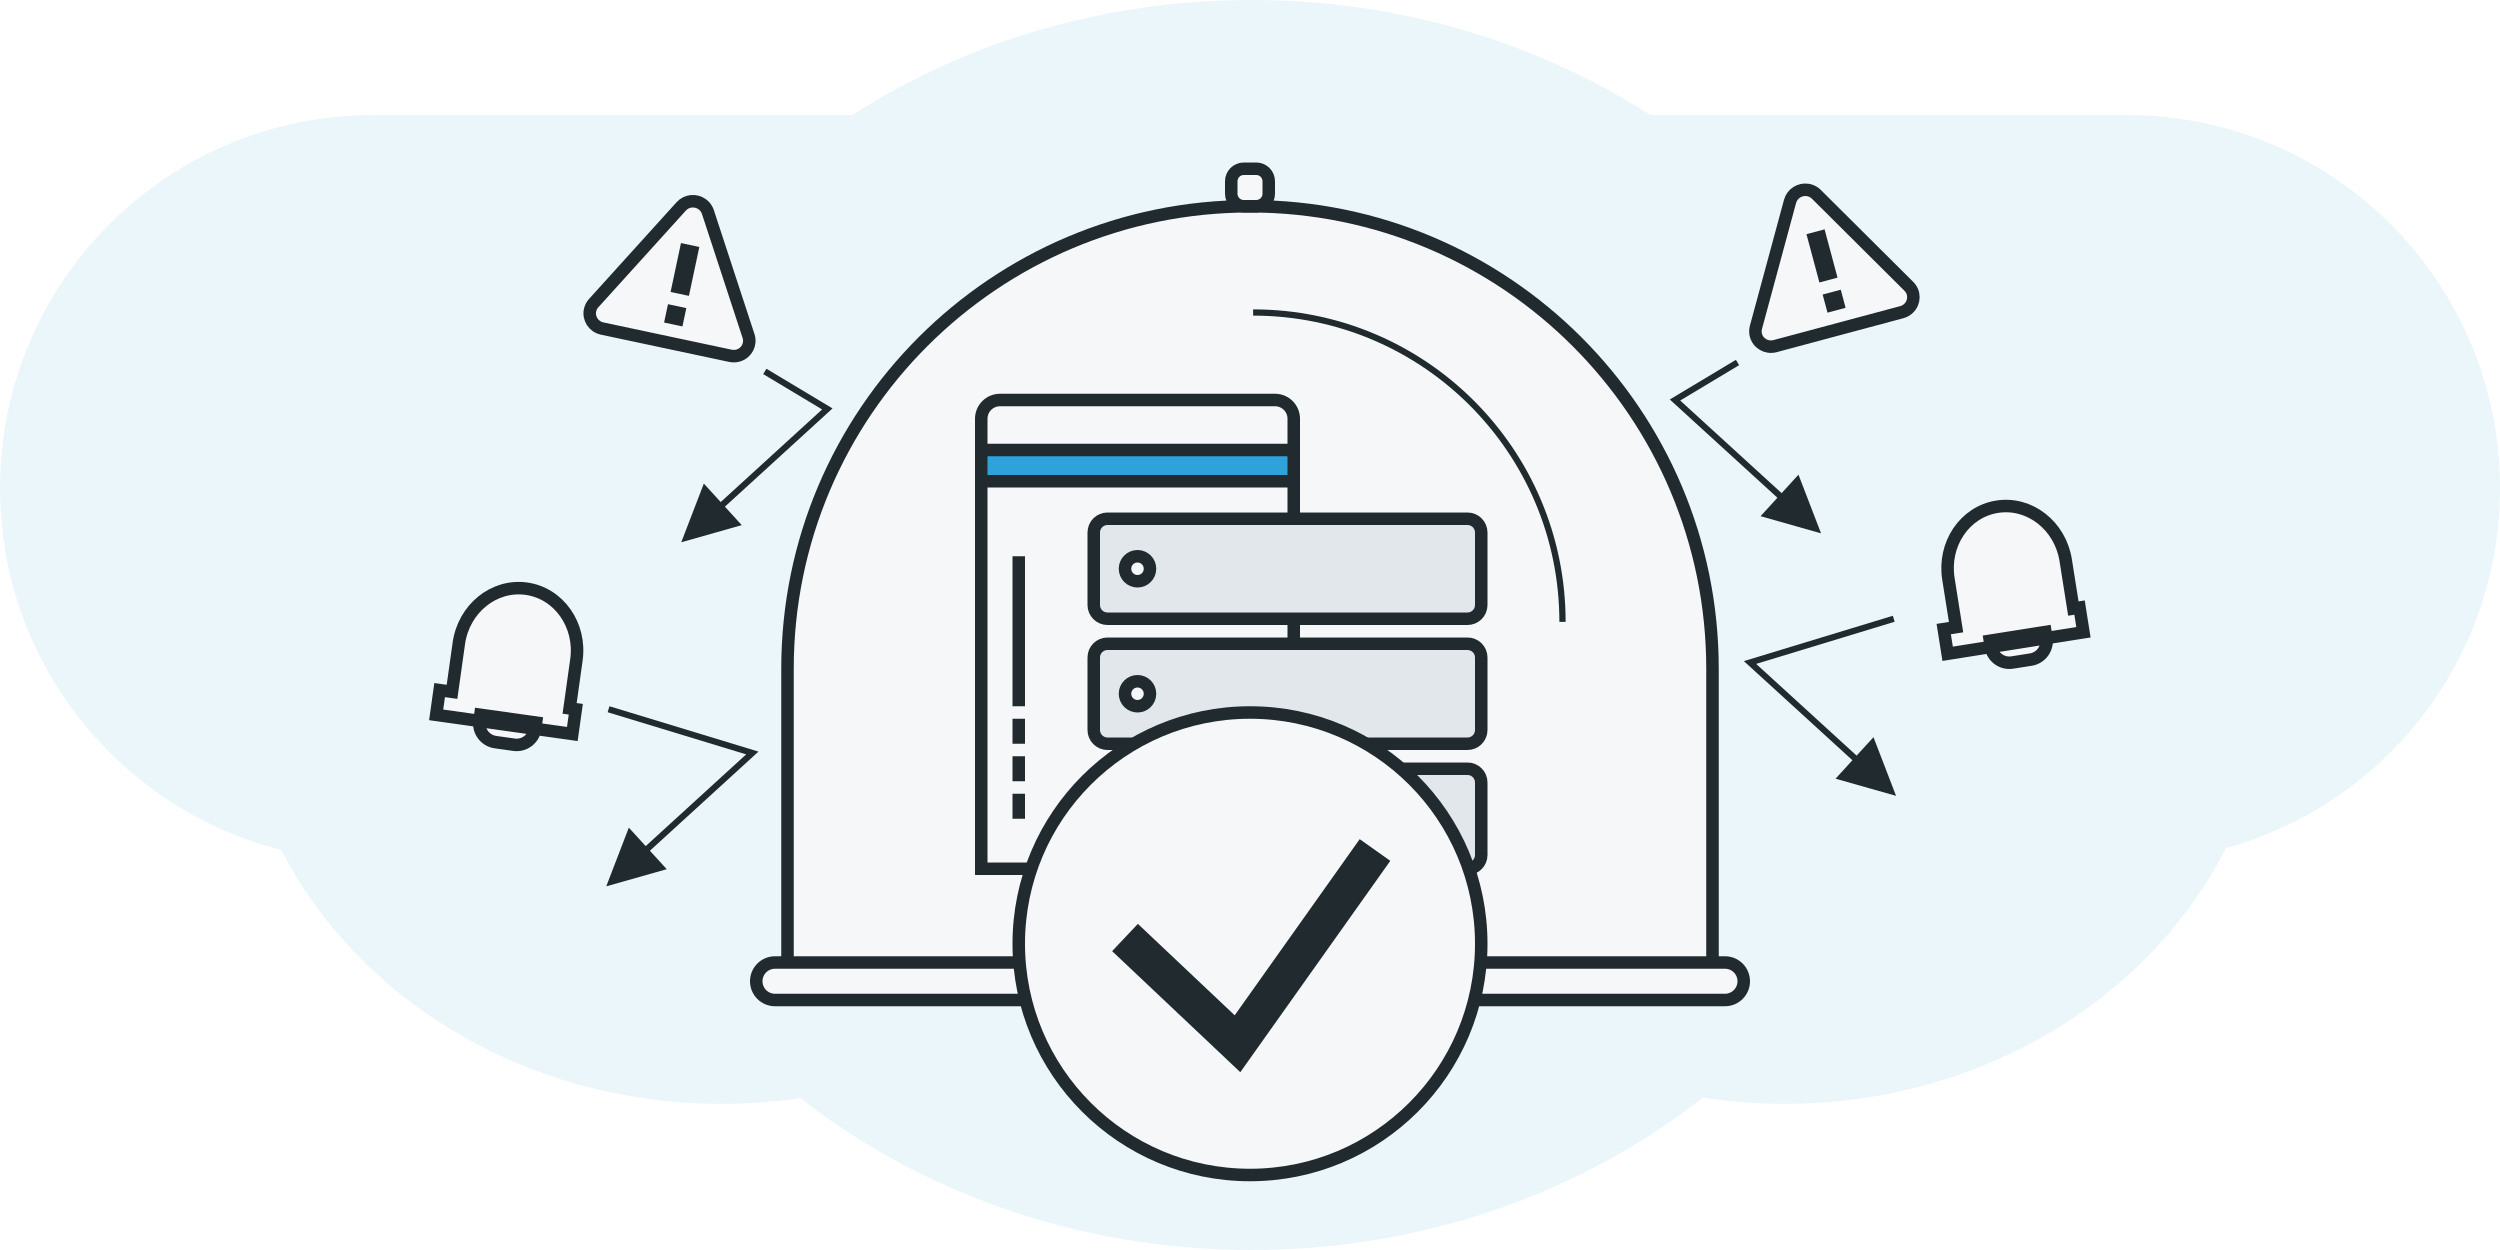
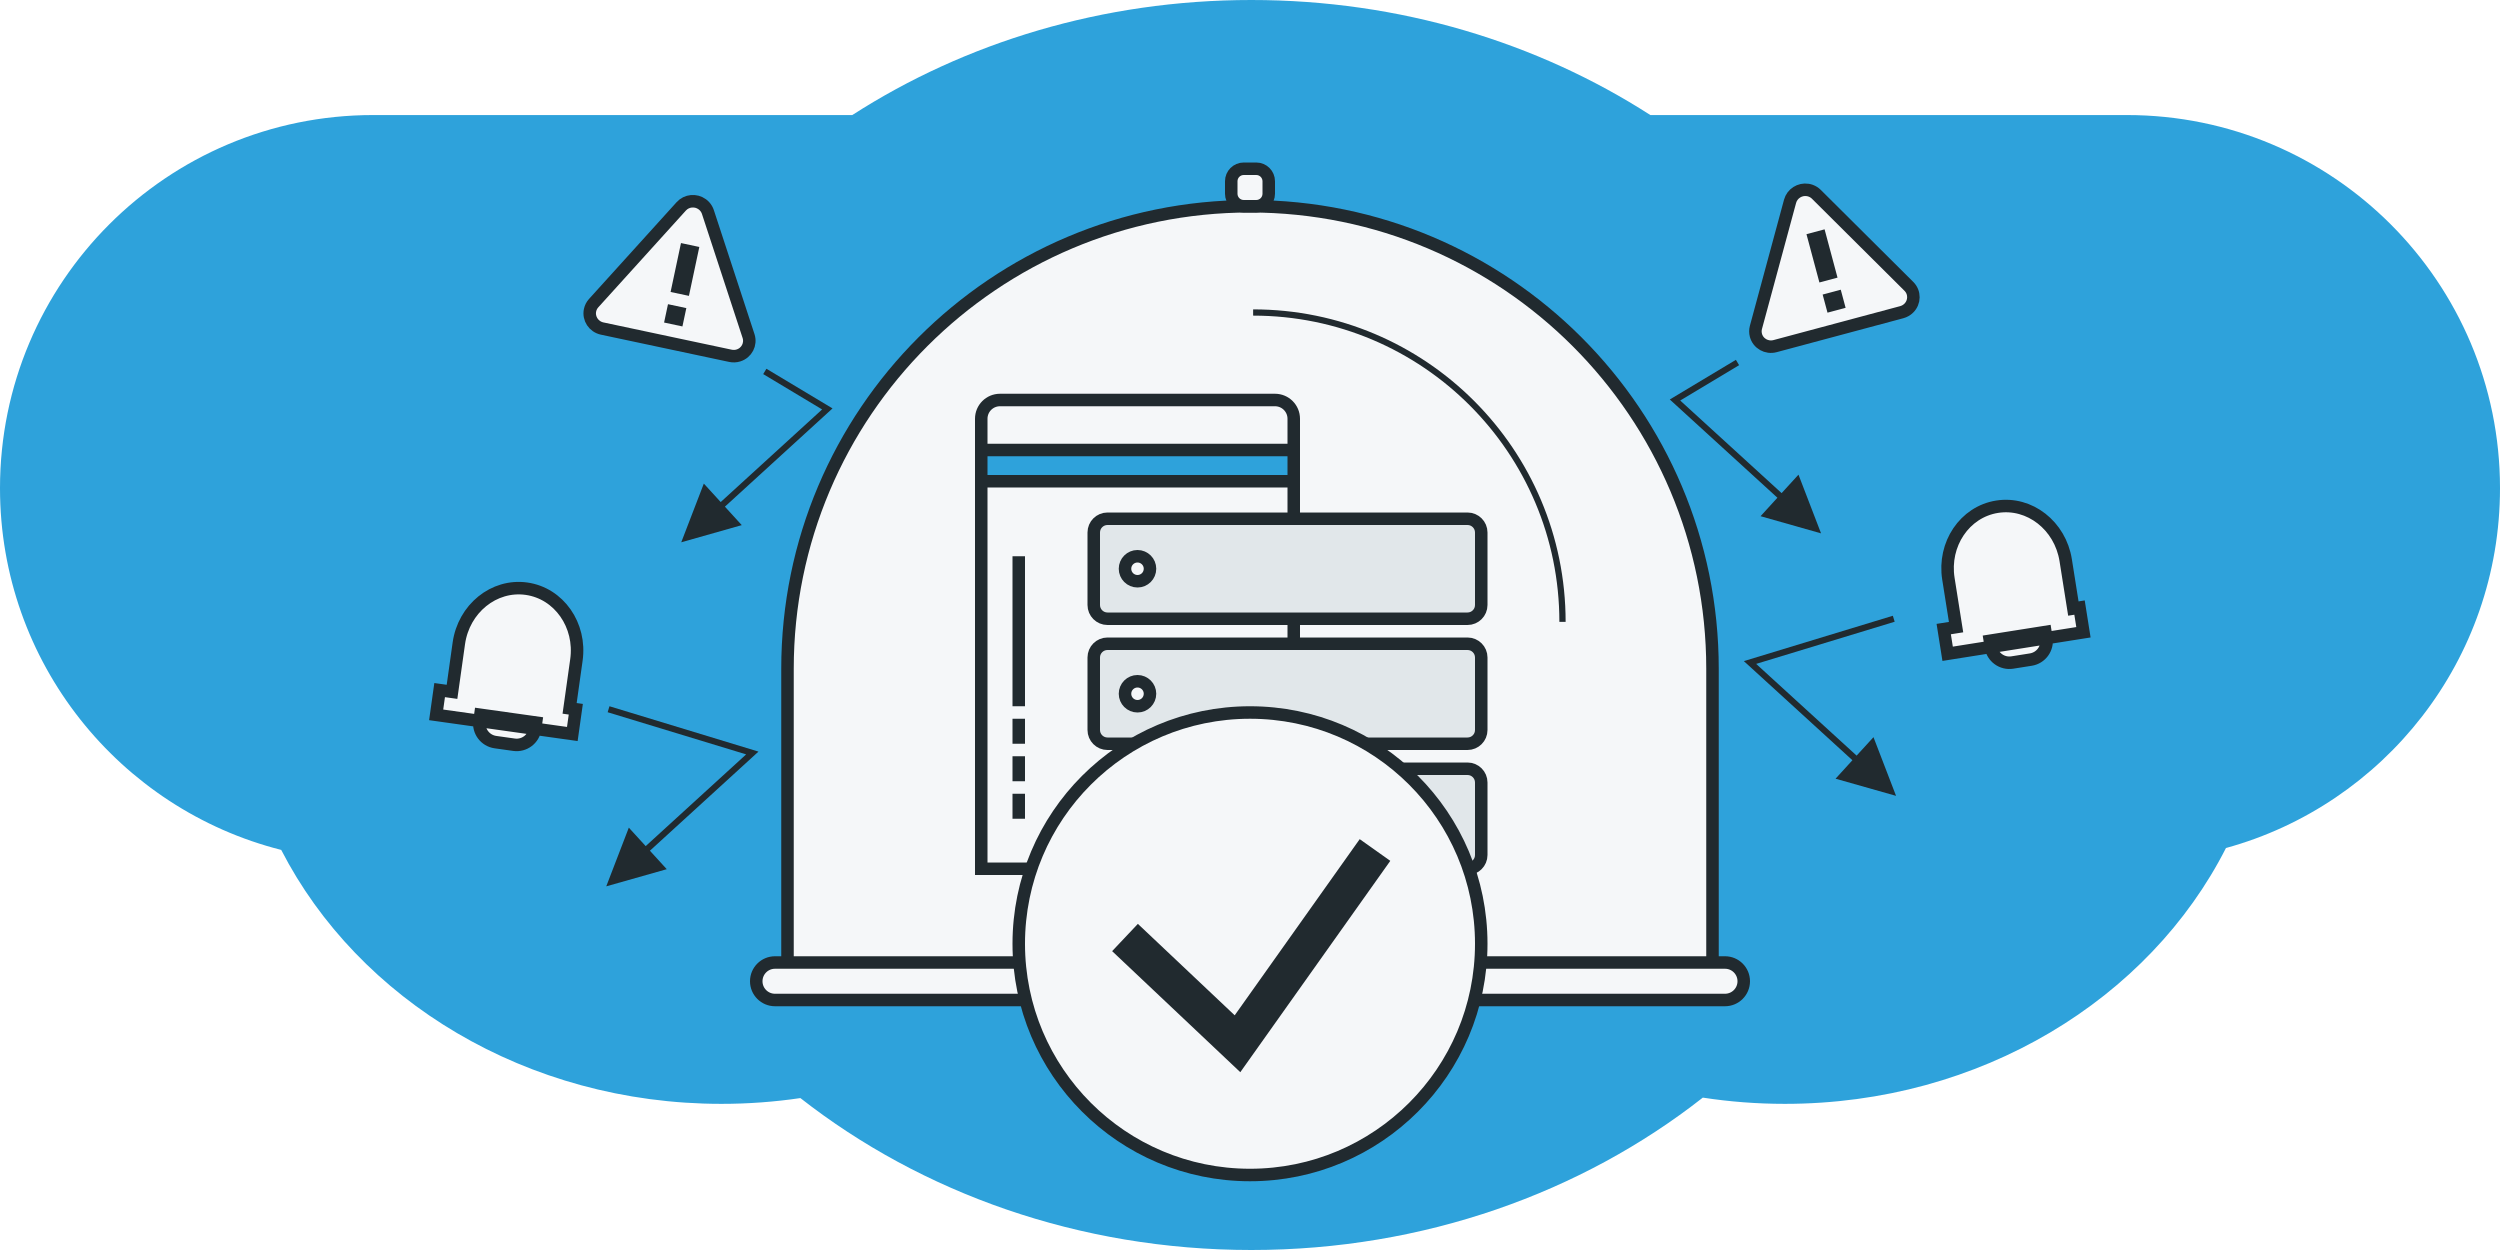
<svg xmlns="http://www.w3.org/2000/svg" viewBox="0 0 400 200" version="1.1">
  <g id="Cloud/Placeholders/NoActions" stroke="none" stroke-width="1" fill="none" fill-rule="evenodd">
-     <path d="M200.211,0 C223.999,0 246.029,6.815 264.053,18.406 L340.299,18.408 C373.271,18.408 400,45.137 400,78.109 C400,105.592 381.43,128.738 356.153,135.683 C343.895,159.839 316.901,176.617 285.572,176.617 C281.1,176.617 276.717,176.275 272.452,175.619 C253.093,190.809 227.837,200 200.211,200 C172.63,200 147.411,190.839 128.061,175.692 C123.949,176.3 119.727,176.617 115.423,176.617 C84.225,176.617 57.327,159.979 44.996,135.986 C19.135,129.436 3.41650556e-15,106.007 0,78.109 C-4.03793284e-15,45.137 26.729,18.408 59.701,18.408 L136.369,18.406 C154.392,6.815 176.423,0 200.211,0 Z" id="Combined-Shape" fill="#2EA2DB" class="brand_element" opacity="0.1" />
+     <path d="M200.211,0 C223.999,0 246.029,6.815 264.053,18.406 L340.299,18.408 C373.271,18.408 400,45.137 400,78.109 C400,105.592 381.43,128.738 356.153,135.683 C343.895,159.839 316.901,176.617 285.572,176.617 C281.1,176.617 276.717,176.275 272.452,175.619 C253.093,190.809 227.837,200 200.211,200 C172.63,200 147.411,190.839 128.061,175.692 C123.949,176.3 119.727,176.617 115.423,176.617 C84.225,176.617 57.327,159.979 44.996,135.986 C19.135,129.436 3.41650556e-15,106.007 0,78.109 C-4.03793284e-15,45.137 26.729,18.408 59.701,18.408 L136.369,18.406 C154.392,6.815 176.423,0 200.211,0 Z" id="Combined-Shape" fill="#2EA2DB" class="brand_element_cloud" />
    <path d="M126,155 L274,155 L274,107 C274,66.131 240.869,33 200,33 C159.131,33 126,66.131 126,107 L126,155 Z" id="Rectangle" stroke="#212A2F" stroke-width="2" fill="#F5F7F9" />
    <rect id="Rectangle" stroke="#212A2F" stroke-width="2" fill="#F5F7F9" x="121" y="154" width="158" height="6" rx="3" />
    <path d="M250,99.5 C250,72.162 227.838,50 200.5,50" id="Path" stroke="#212A2F" />
    <rect id="Rectangle" stroke="#212A2F" stroke-width="2" fill="#F5F7F9" x="197" y="27" width="6" height="6" rx="2" />
    <g id="alert" transform="translate(291.166, 41.55762) rotate(-15) translate(-291.166, -41.55762) translate(278.166, 30.05762)">
      <path d="M14.244,0.325 L14.469,0.468 C14.757,0.673 14.999,0.937 15.177,1.243 L25.669,19.309 C26.356,20.492 25.939,21.999 24.736,22.675 C24.357,22.888 23.929,23 23.492,23 L2.507,23 C1.123,23 0,21.895 0,20.533 C0,20.104 0.114,19.682 0.33,19.309 L10.823,1.243 C11.469,0.13 12.864,-0.299 14.028,0.217 L14.244,0.325 Z" id="Triangle" stroke="#212A2F" stroke-width="2" fill="#F5F7F9" fill-rule="nonzero" />
      <path d="M15,17 L15,20 L12,20 L12,17 L15,17 Z M15,7 L15,15 L12,15 L12,7 L15,7 Z" id="Combined-Shape" fill="#212A2F" />
    </g>
    <g id="alert" transform="translate(109, 43.5) rotate(12) translate(-109, -43.5) translate(96, 32)">
      <path d="M14.244,0.325 L14.469,0.468 C14.757,0.673 14.999,0.937 15.177,1.243 L25.669,19.309 C26.356,20.492 25.939,21.999 24.736,22.675 C24.357,22.888 23.929,23 23.492,23 L2.507,23 C1.123,23 0,21.895 0,20.533 C0,20.104 0.114,19.682 0.33,19.309 L10.823,1.243 C11.469,0.13 12.864,-0.299 14.028,0.217 L14.244,0.325 Z" id="Triangle" stroke="#212A2F" stroke-width="2" fill="#F5F7F9" fill-rule="nonzero" />
      <path d="M15,17 L15,20 L12,20 L12,17 L15,17 Z M15,7 L15,15 L12,15 L12,7 L15,7 Z" id="Combined-Shape" fill="#212A2F" />
    </g>
    <path d="M326,103 C326,104.657 324.657,106 323,106 L320,106 C318.343,106 317,104.657 317,103 L317,102 L326,102 L326,103 Z M312,99 L312,91.167 C312,85.568 316.236,81 321.5,81 C326.764,81 331,85.568 331,91.167 L331,99 L332,99 L332,103 L310,103 L310,99 L312,99 Z" id="Warning" stroke="#212A2F" stroke-width="2" fill="#F5F7F9" fill-rule="nonzero" transform="translate(321, 93.5) rotate(-9) translate(-321, -93.5) " />
    <path d="M87,116 C87,117.657 85.657,119 84,119 L81,119 C79.343,119 78,117.657 78,116 L78,115 L87,115 L87,116 Z M73,112 L73,104.167 C73,98.568 77.236,94 82.5,94 C87.764,94 92,98.568 92,104.167 L92,112 L93,112 L93,116 L71,116 L71,112 L73,112 Z" id="Warning" stroke="#212A2F" stroke-width="2" fill="#F5F7F9" fill-rule="nonzero" transform="translate(82, 106.5) rotate(8) translate(-82, -106.5) " />
    <polygon id="Path-6" fill="#212A2F" fill-rule="nonzero" points="277.743 57.571 278.257 58.429 268.833 64.083 285.059 78.899 287.757 75.946 291.369 85.337 281.689 82.592 284.385 79.637 267.167 63.917" />
    <polygon id="Path-6" fill="#212A2F" fill-rule="nonzero" points="302.854 98.522 303.146 99.478 280.985 106.223 297.059 120.899 299.757 117.946 303.369 127.337 293.689 124.592 296.385 121.637 279.015 105.777" />
    <polygon id="Path-6" fill="#212A2F" fill-rule="nonzero" transform="translate(109.1774, 127.4077) scale(-1, 1) translate(-109.1774, -127.4077) " points="120.84 113 121.131 113.957 98.971 120.701 115.044 135.377 117.743 132.424 121.355 141.815 111.674 139.07 114.37 136.115 97 120.256" />
    <polygon id="Path-6" fill="#212A2F" fill-rule="nonzero" transform="translate(121.1011, 72.88294) scale(-1, 1) translate(-121.1011, -72.88294) " points="119.576 59 120.09 59.857 110.666 65.512 126.892 80.328 129.59 77.374 133.202 86.766 123.522 84.021 126.218 81.066 109 65.345" />
    <path d="M157,139 L207,139 L207,67 C207,65.343 205.657,64 204,64 L160,64 C158.343,64 157,65.343 157,67 L157,139 Z" id="Rectangle" stroke="#212A2F" stroke-width="2" fill="#F5F7F9" />
    <path d="M234.8,123 C236.015,123 237,123.985 237,125.2 L237,136.8 C237,138.015 236.015,139 234.8,139 L177.2,139 C175.985,139 175,138.015 175,136.8 L175,125.2 C175,123.985 175.985,123 177.2,123 L234.8,123 Z M234.8,103 C236.015,103 237,103.985 237,105.2 L237,116.8 C237,118.015 236.015,119 234.8,119 L177.2,119 C175.985,119 175,118.015 175,116.8 L175,105.2 C175,103.985 175.985,103 177.2,103 L234.8,103 Z M182,109 C180.895,109 180,109.895 180,111 C180,112.105 180.895,113 182,113 C183.105,113 184,112.105 184,111 C184,109.895 183.105,109 182,109 Z M234.8,83 C236.015,83 237,83.985 237,85.2 L237,96.8 C237,98.015 236.015,99 234.8,99 L177.2,99 C175.985,99 175,98.015 175,96.8 L175,85.2 C175,83.985 175.985,83 177.2,83 L234.8,83 Z M182,89 C180.895,89 180,89.895 180,91 C180,92.105 180.895,93 182,93 C183.105,93 184,92.105 184,91 C184,89.895 183.105,89 182,89 Z" id="Server" stroke="#212A2F" stroke-width="2" fill="#E1E7EA" />
    <rect id="Rectangle" stroke="#212A2F" stroke-width="2" fill="#2EA2DB" class="brand_element" x="157" y="72" width="50" height="5" />
    <path d="M164,127 L164,131 L162,131 L162,127 L164,127 Z M164,121 L164,125 L162,125 L162,121 L164,121 Z M164,115 L164,119 L162,119 L162,115 L164,115 Z M164,89 L164,113 L162,113 L162,89 L164,89 Z" id="Combined-Shape" fill="#212A2F" />
    <circle id="Oval" stroke="#212A2F" stroke-width="2" fill="#F5F7F9" cx="200" cy="151" r="37" />
    <polygon id="Path-7" fill="#212A2F" fill-rule="nonzero" points="182.06 147.819 177.94 152.181 198.449 171.551 222.447 137.736 217.553 134.264 197.551 162.449" />
  </g>
</svg>
